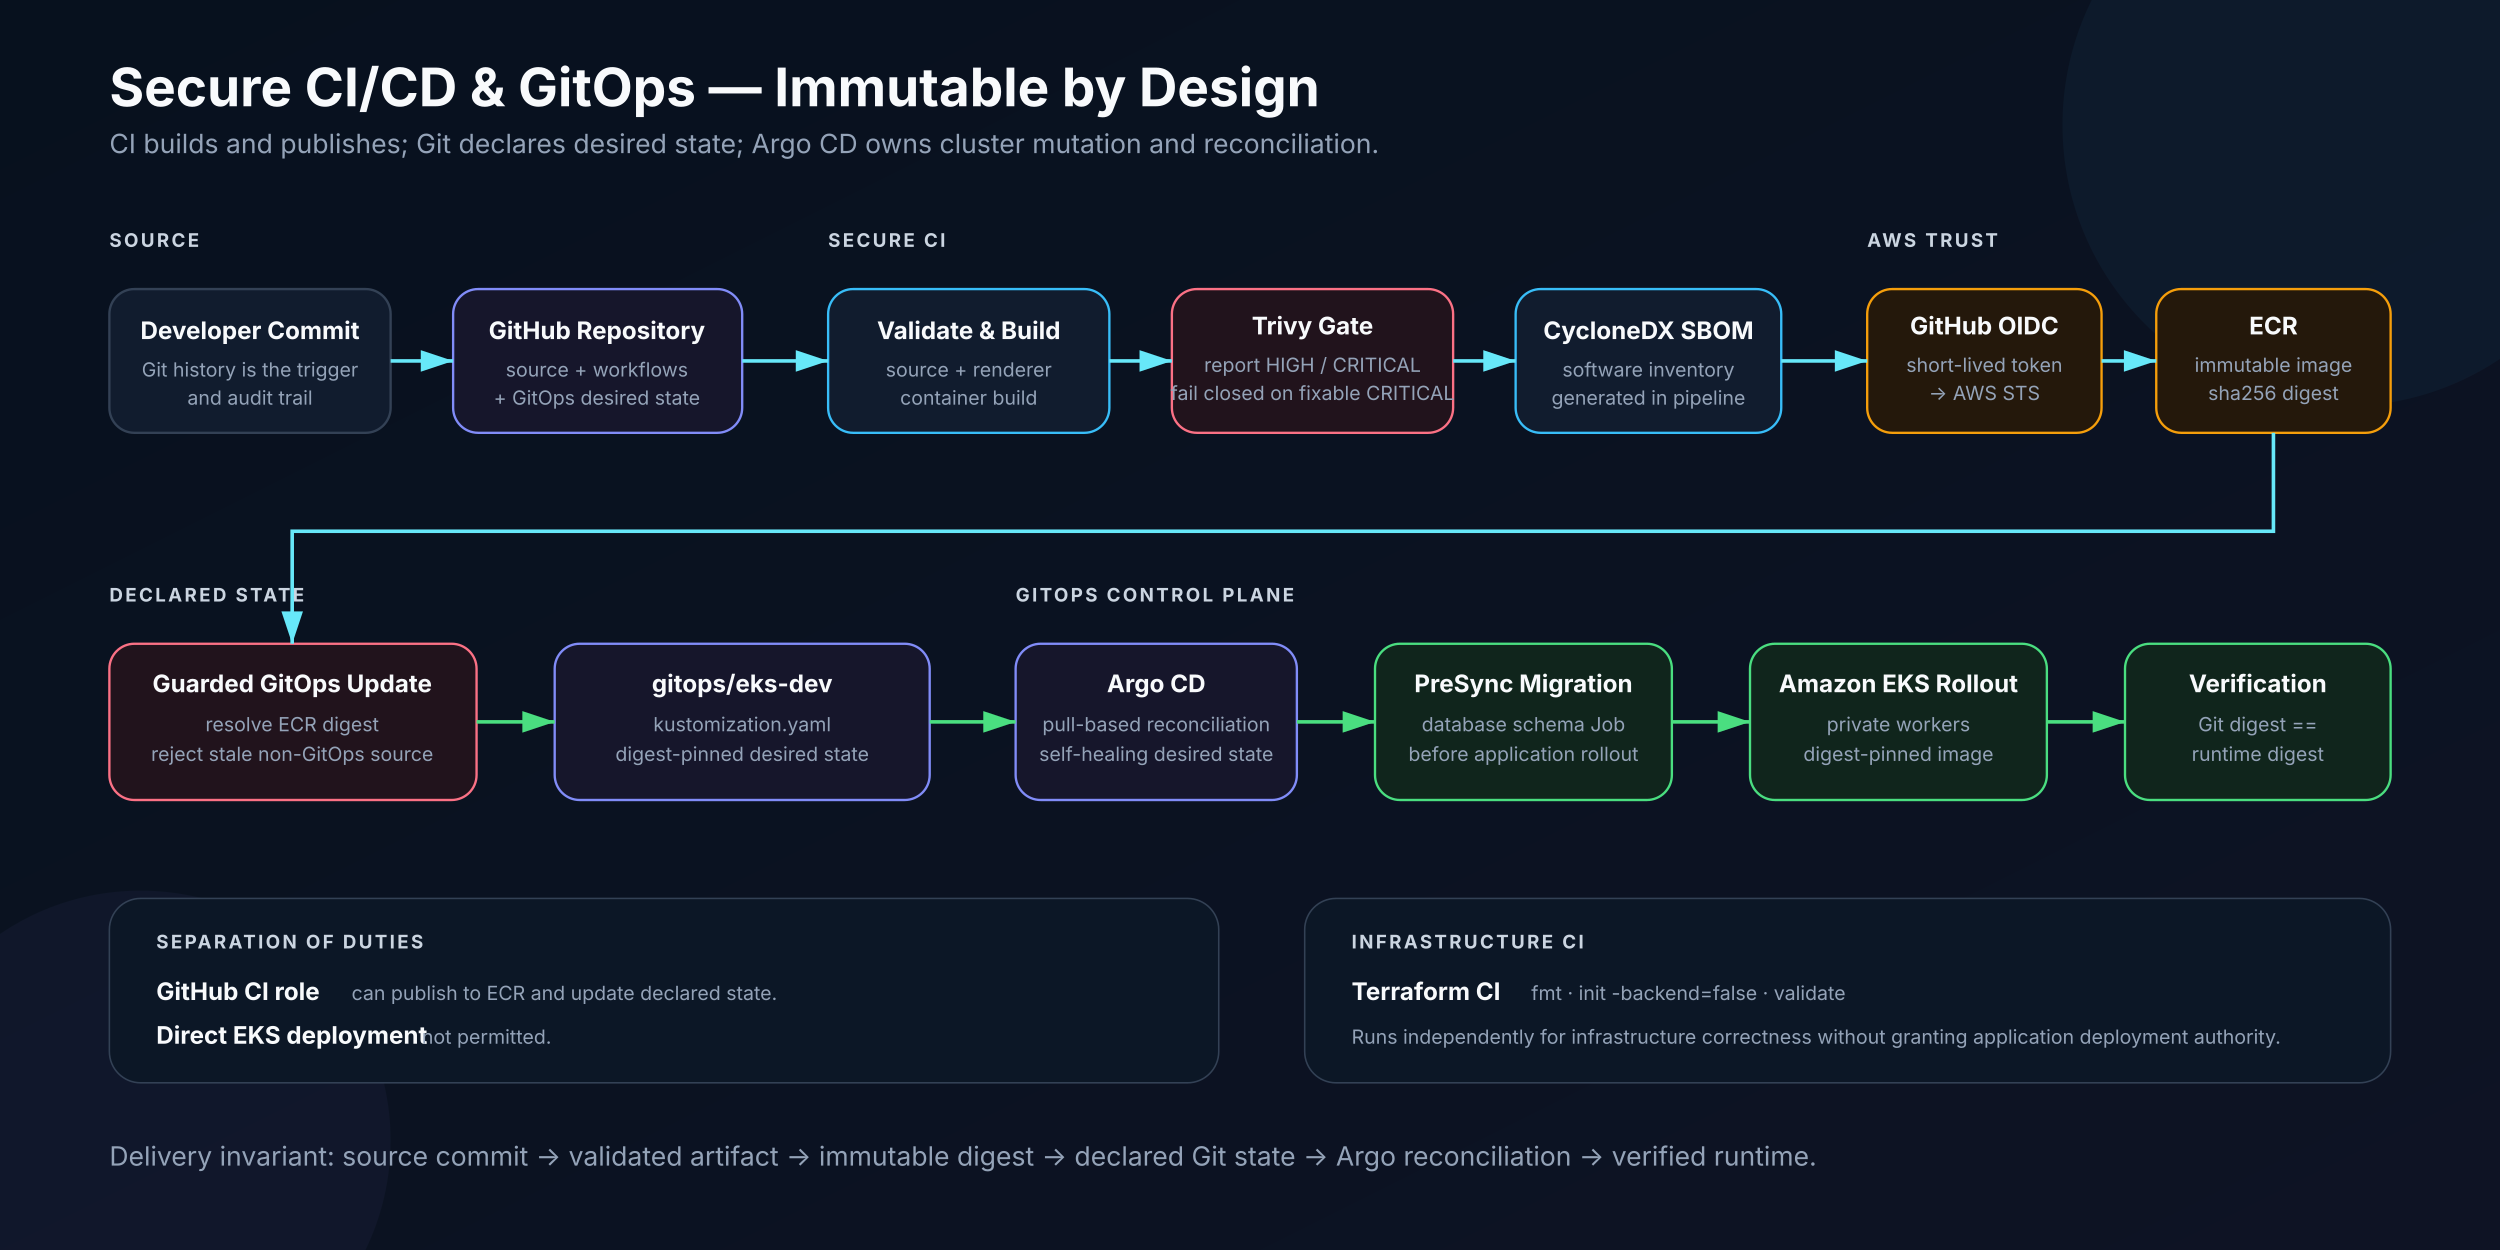
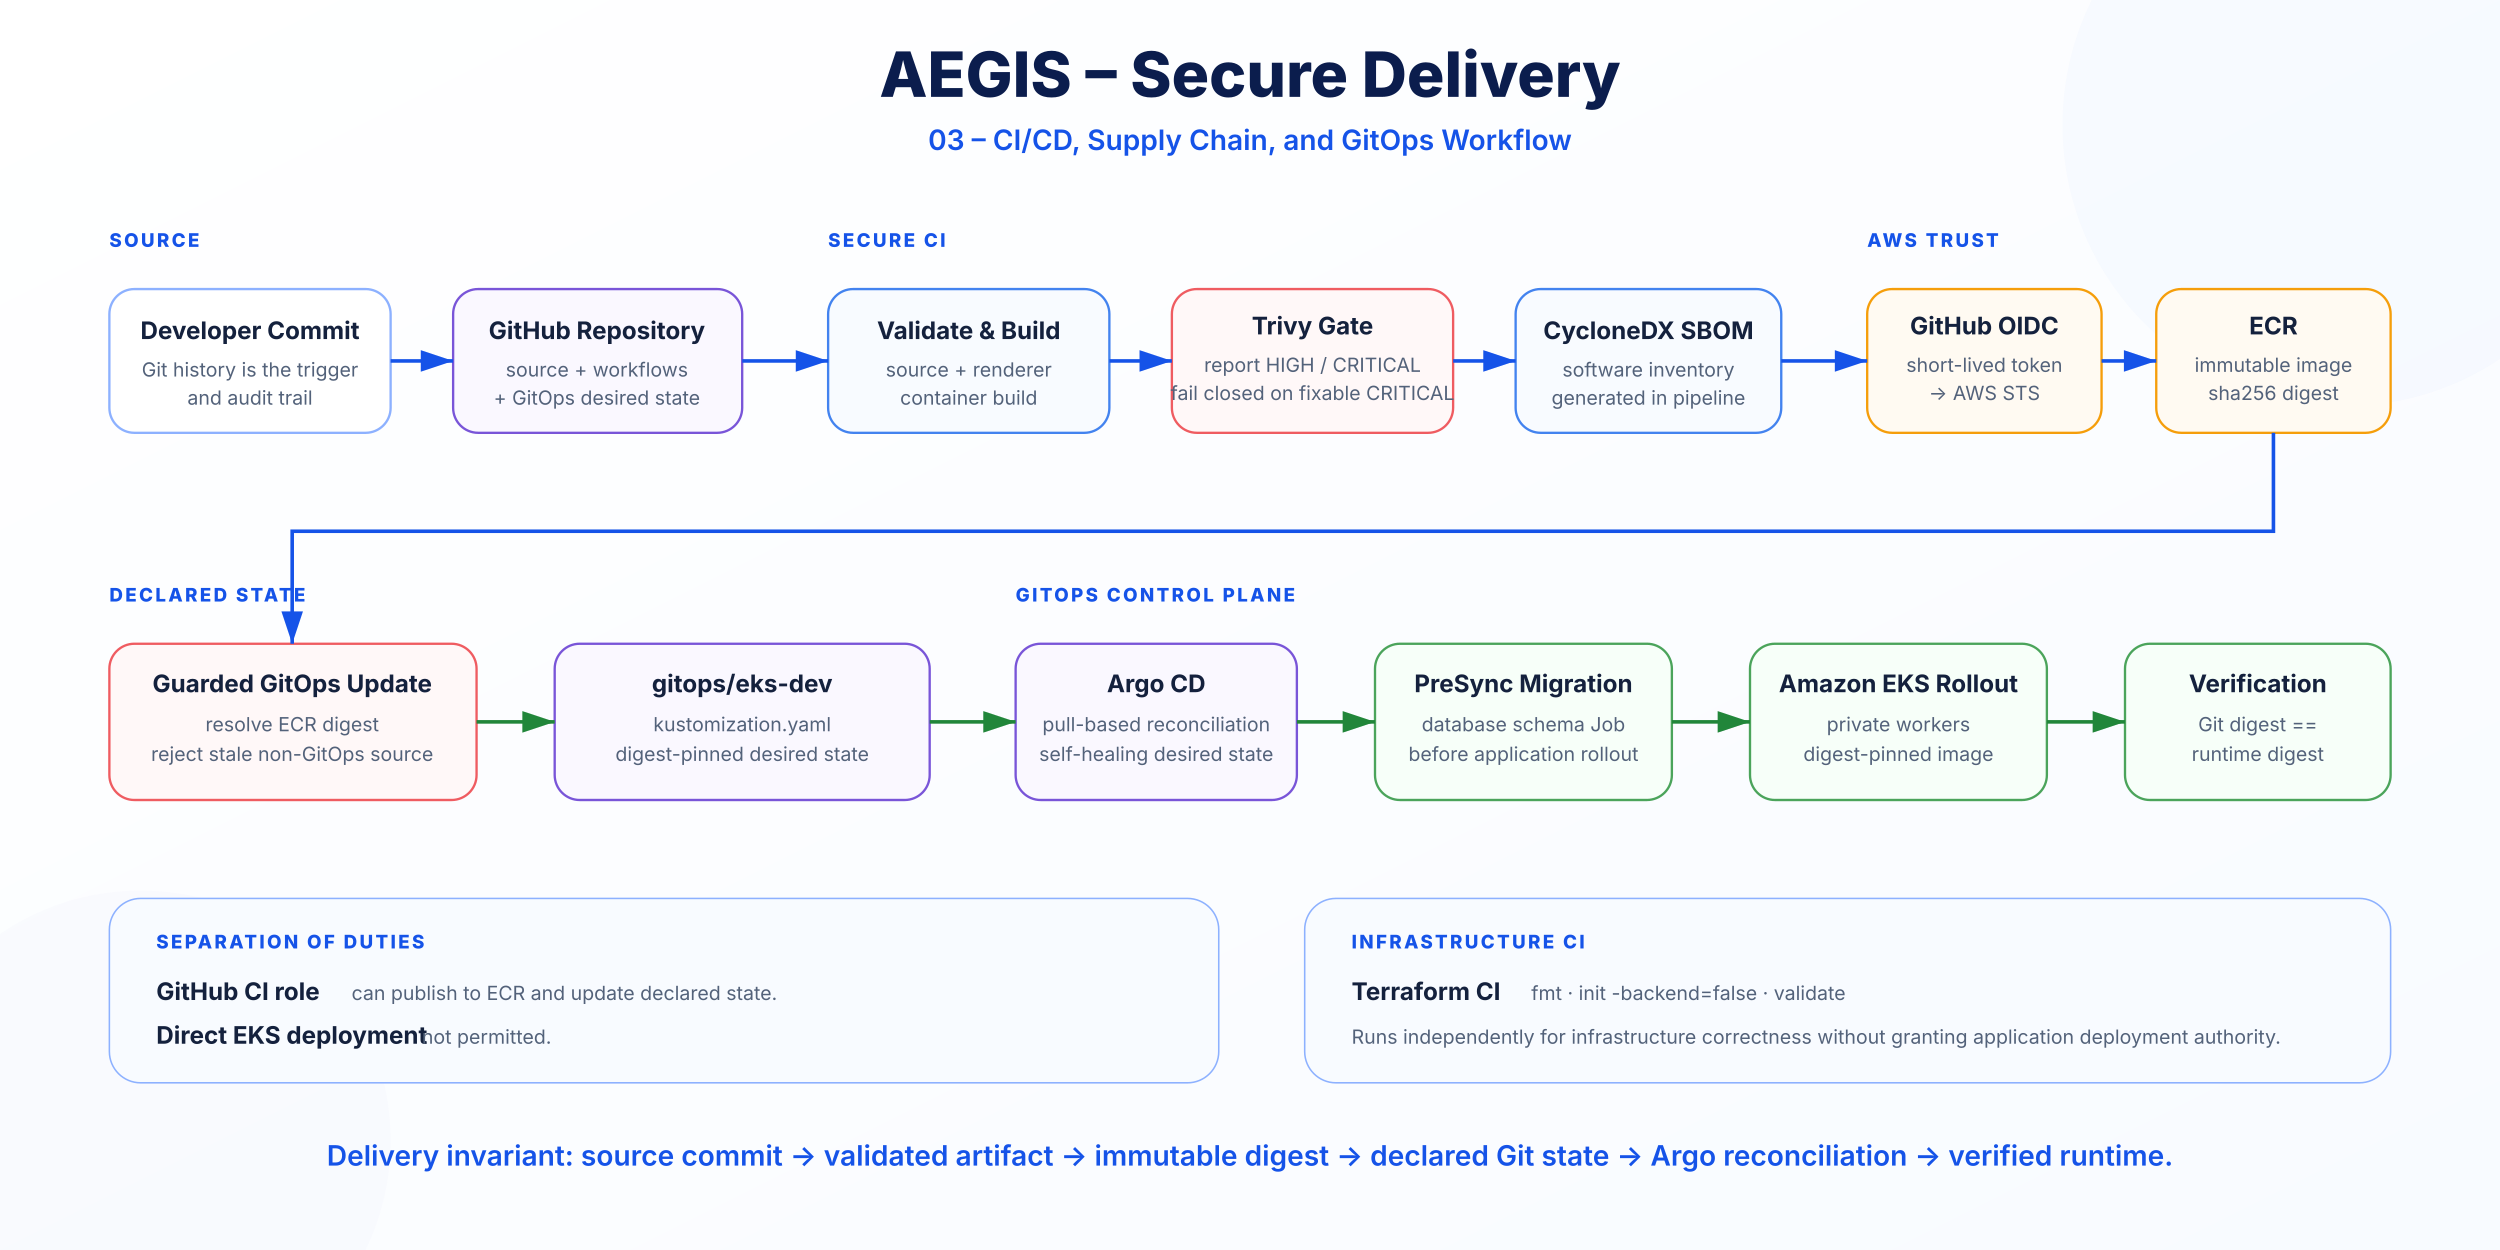
<svg xmlns="http://www.w3.org/2000/svg" width="1600" height="800" viewBox="0 0 1600 800" role="img" aria-labelledby="title desc">
  <defs>
    <linearGradient id="bg" x1="0" x2="1" y1="0" y2="1">
-       <stop offset="0" stop-color="#07111e" />
-       <stop offset="1" stop-color="#0e1324" />
+       <stop offset="0" stop-color="#ffffff" />
+       <stop offset="1" stop-color="#f8fbff" />
    </linearGradient>
    <marker id="a" markerWidth="10" markerHeight="10" refX="9" refY="3" orient="auto">
-       <path d="M0 0 L0 6 L9 3z" fill="#67e8f9" />
+       <path d="M0 0 L0 6 L9 3z" fill="#1553e8" />
    </marker>
    <marker id="g" markerWidth="10" markerHeight="10" refX="9" refY="3" orient="auto">
-       <path d="M0 0 L0 6 L9 3z" fill="#4ade80" />
+       <path d="M0 0 L0 6 L9 3z" fill="#21863a" />
    </marker>
    <style>
-       .title{font:700 34px Inter,Segoe UI,Arial,sans-serif;fill:#f8fafc}.sub{font:400 17px Inter,Segoe UI,Arial,sans-serif;fill:#94a3b8}.label{font:700 15.5px Inter,Segoe UI,Arial,sans-serif;fill:#f8fafc}.small{font:400 12.5px Inter,Segoe UI,Arial,sans-serif;fill:#94a3b8}.stage{font:700 12px Inter,Segoe UI,Arial,sans-serif;letter-spacing:1.5px;fill:#cbd5e1}.box{fill:#111c2e;stroke:#334155;stroke-width:1.5}.ci{fill:#111c2e;stroke:#38bdf8;stroke-width:1.5}.gate{fill:#21131c;stroke:#fb7185;stroke-width:1.5}.artifact{fill:#24180b;stroke:#f59e0b;stroke-width:1.5}.git{fill:#16162b;stroke:#818cf8;stroke-width:1.5}.deploy{fill:#10251c;stroke:#4ade80;stroke-width:1.5}.line{stroke:#67e8f9;stroke-width:2.3;fill:none;marker-end:url(#a)}.green{stroke:#4ade80;stroke-width:2.3;fill:none;marker-end:url(#g)}
+       .title{font:800 40px Inter,Segoe UI,Arial,sans-serif;fill:#0b1d4d}.sub{font:600 18px Inter,Segoe UI,Arial,sans-serif;fill:#1553e8}.label{font:700 15.5px Inter,Segoe UI,Arial,sans-serif;fill:#14213d}.small{font:400 12.5px Inter,Segoe UI,Arial,sans-serif;fill:#53627a}.stage{font:800 12px Inter,Segoe UI,Arial,sans-serif;letter-spacing:1.5px;fill:#1553e8}.box{fill:#ffffff;stroke:#8db1ff;stroke-width:1.5}.ci{fill:#f8fbff;stroke:#4383ef;stroke-width:1.5}.gate{fill:#fff8f8;stroke:#ef5c61;stroke-width:1.5}.artifact{fill:#fffaf2;stroke:#f59e0b;stroke-width:1.5}.git{fill:#faf8ff;stroke:#7955d8;stroke-width:1.5}.deploy{fill:#f7fff9;stroke:#4ba45b;stroke-width:1.5}.line{stroke:#1553e8;stroke-width:2.3;fill:none;marker-end:url(#a)}.green{stroke:#21863a;stroke-width:2.3;fill:none;marker-end:url(#g)}
    </style>
  </defs>
  <rect width="1600" height="800" fill="url(#bg)" />
-   <circle cx="1500" cy="80" r="180" fill="#38bdf8" opacity=".05" />
-   <circle cx="90" cy="730" r="160" fill="#818cf8" opacity=".045" />
-   <text x="70" y="68" class="title">Secure CI/CD &amp; GitOps — Immutable by Design</text>
-   <text x="70" y="98" class="sub">CI builds and publishes; Git declares desired state; Argo CD owns cluster mutation and reconciliation.</text>
+   <circle cx="1500" cy="80" r="180" fill="#1553e8" opacity=".02" />
+   <circle cx="90" cy="730" r="160" fill="#7955d8" opacity=".02" />
+   <text x="800" y="62" text-anchor="middle" class="title">AEGIS – Secure Delivery</text>
+   <text x="800" y="96" text-anchor="middle" class="sub">03 – CI/CD, Supply Chain, and GitOps Workflow</text>
  <text x="70" y="158" class="stage">SOURCE</text>
  <rect x="70" y="185" width="180" height="92" rx="16" class="box" />
  <text x="160" y="217" text-anchor="middle" class="label">Developer Commit</text>
  <text x="160" y="241" text-anchor="middle" class="small">Git history is the trigger</text>
  <text x="160" y="259" text-anchor="middle" class="small">and audit trail</text>
  <rect x="290" y="185" width="185" height="92" rx="16" class="git" />
  <text x="382" y="217" text-anchor="middle" class="label">GitHub Repository</text>
  <text x="382" y="241" text-anchor="middle" class="small">source + workflows</text>
  <text x="382" y="259" text-anchor="middle" class="small">+ GitOps desired state</text>
  <path d="M250 231 H290" class="line" />
  <text x="530" y="158" class="stage">SECURE CI</text>
  <rect x="530" y="185" width="180" height="92" rx="16" class="ci" />
  <text x="620" y="217" text-anchor="middle" class="label">Validate &amp; Build</text>
  <text x="620" y="241" text-anchor="middle" class="small">source + renderer</text>
  <text x="620" y="259" text-anchor="middle" class="small">container build</text>
  <rect x="750" y="185" width="180" height="92" rx="16" class="gate" />
  <text x="840" y="214" text-anchor="middle" class="label">Trivy Gate</text>
  <text x="840" y="238" text-anchor="middle" class="small">report HIGH / CRITICAL</text>
  <text x="840" y="256" text-anchor="middle" class="small">fail closed on fixable CRITICAL</text>
  <rect x="970" y="185" width="170" height="92" rx="16" class="ci" />
  <text x="1055" y="217" text-anchor="middle" class="label">CycloneDX SBOM</text>
  <text x="1055" y="241" text-anchor="middle" class="small">software inventory</text>
  <text x="1055" y="259" text-anchor="middle" class="small">generated in pipeline</text>
  <path d="M475 231 H530" class="line" />
  <path d="M710 231 H750" class="line" />
  <path d="M930 231 H970" class="line" />
  <text x="1195" y="158" class="stage">AWS TRUST</text>
  <rect x="1195" y="185" width="150" height="92" rx="16" class="artifact" />
  <text x="1270" y="214" text-anchor="middle" class="label">GitHub OIDC</text>
  <text x="1270" y="238" text-anchor="middle" class="small">short-lived token</text>
  <text x="1270" y="256" text-anchor="middle" class="small">→ AWS STS</text>
  <rect x="1380" y="185" width="150" height="92" rx="16" class="artifact" />
  <text x="1455" y="214" text-anchor="middle" class="label">ECR</text>
  <text x="1455" y="238" text-anchor="middle" class="small">immutable image</text>
  <text x="1455" y="256" text-anchor="middle" class="small">sha256 digest</text>
  <path d="M1140 231 H1195" class="line" />
  <path d="M1345 231 H1380" class="line" />
  <text x="70" y="385" class="stage">DECLARED STATE</text>
  <rect x="70" y="412" width="235" height="100" rx="16" class="gate" />
  <text x="187" y="443" text-anchor="middle" class="label">Guarded GitOps Update</text>
  <text x="187" y="468" text-anchor="middle" class="small">resolve ECR digest</text>
  <text x="187" y="487" text-anchor="middle" class="small">reject stale non-GitOps source</text>
  <rect x="355" y="412" width="240" height="100" rx="16" class="git" />
  <text x="475" y="443" text-anchor="middle" class="label">gitops/eks-dev</text>
  <text x="475" y="468" text-anchor="middle" class="small">kustomization.yaml</text>
  <text x="475" y="487" text-anchor="middle" class="small">digest-pinned desired state</text>
  <path d="M1455 277 V340 H187 V412" class="line" />
  <path d="M305 462 H355" class="green" />
  <text x="650" y="385" class="stage">GITOPS CONTROL PLANE</text>
  <rect x="650" y="412" width="180" height="100" rx="16" class="git" />
  <text x="740" y="443" text-anchor="middle" class="label">Argo CD</text>
  <text x="740" y="468" text-anchor="middle" class="small">pull-based reconciliation</text>
  <text x="740" y="487" text-anchor="middle" class="small">self-healing desired state</text>
  <rect x="880" y="412" width="190" height="100" rx="16" class="deploy" />
  <text x="975" y="443" text-anchor="middle" class="label">PreSync Migration</text>
  <text x="975" y="468" text-anchor="middle" class="small">database schema Job</text>
  <text x="975" y="487" text-anchor="middle" class="small">before application rollout</text>
  <rect x="1120" y="412" width="190" height="100" rx="16" class="deploy" />
  <text x="1215" y="443" text-anchor="middle" class="label">Amazon EKS Rollout</text>
  <text x="1215" y="468" text-anchor="middle" class="small">private workers</text>
  <text x="1215" y="487" text-anchor="middle" class="small">digest-pinned image</text>
  <rect x="1360" y="412" width="170" height="100" rx="16" class="deploy" />
  <text x="1445" y="443" text-anchor="middle" class="label">Verification</text>
  <text x="1445" y="468" text-anchor="middle" class="small">Git digest ==</text>
  <text x="1445" y="487" text-anchor="middle" class="small">runtime digest</text>
  <path d="M595 462 H650" class="green" />
  <path d="M830 462 H880" class="green" />
  <path d="M1070 462 H1120" class="green" />
  <path d="M1310 462 H1360" class="green" />
-   <rect x="70" y="575" width="710" height="118" rx="20" fill="#0c1726" stroke="#334155" />
+   <rect x="70" y="575" width="710" height="118" rx="20" fill="#f8fbff" stroke="#8db1ff" />
  <text x="100" y="607" class="stage">SEPARATION OF DUTIES</text>
  <text x="100" y="640" class="label">GitHub CI role</text>
  <text x="225" y="640" class="small">can publish to ECR and update declared state.</text>
  <text x="100" y="668" class="label">Direct EKS deployment</text>
-   <text x="270" y="668" class="small" fill="#fb7185">not permitted.</text>
-   <rect x="835" y="575" width="695" height="118" rx="20" fill="#0c1726" stroke="#334155" />
+   <text x="270" y="668" class="small" fill="#d9363e">not permitted.</text>
+   <rect x="835" y="575" width="695" height="118" rx="20" fill="#f8fbff" stroke="#8db1ff" />
  <text x="865" y="607" class="stage">INFRASTRUCTURE CI</text>
  <text x="865" y="640" class="label">Terraform CI</text>
  <text x="980" y="640" class="small">fmt · init -backend=false · validate</text>
  <text x="865" y="668" class="small">Runs independently for infrastructure correctness without granting application deployment authority.</text>
-   <text x="70" y="746" class="sub">Delivery invariant: source commit → validated artifact → immutable digest → declared Git state → Argo reconciliation → verified runtime.</text>
+   <text x="800" y="746" text-anchor="middle" class="sub">Delivery invariant: source commit → validated artifact → immutable digest → declared Git state → Argo reconciliation → verified runtime.</text>
</svg>
